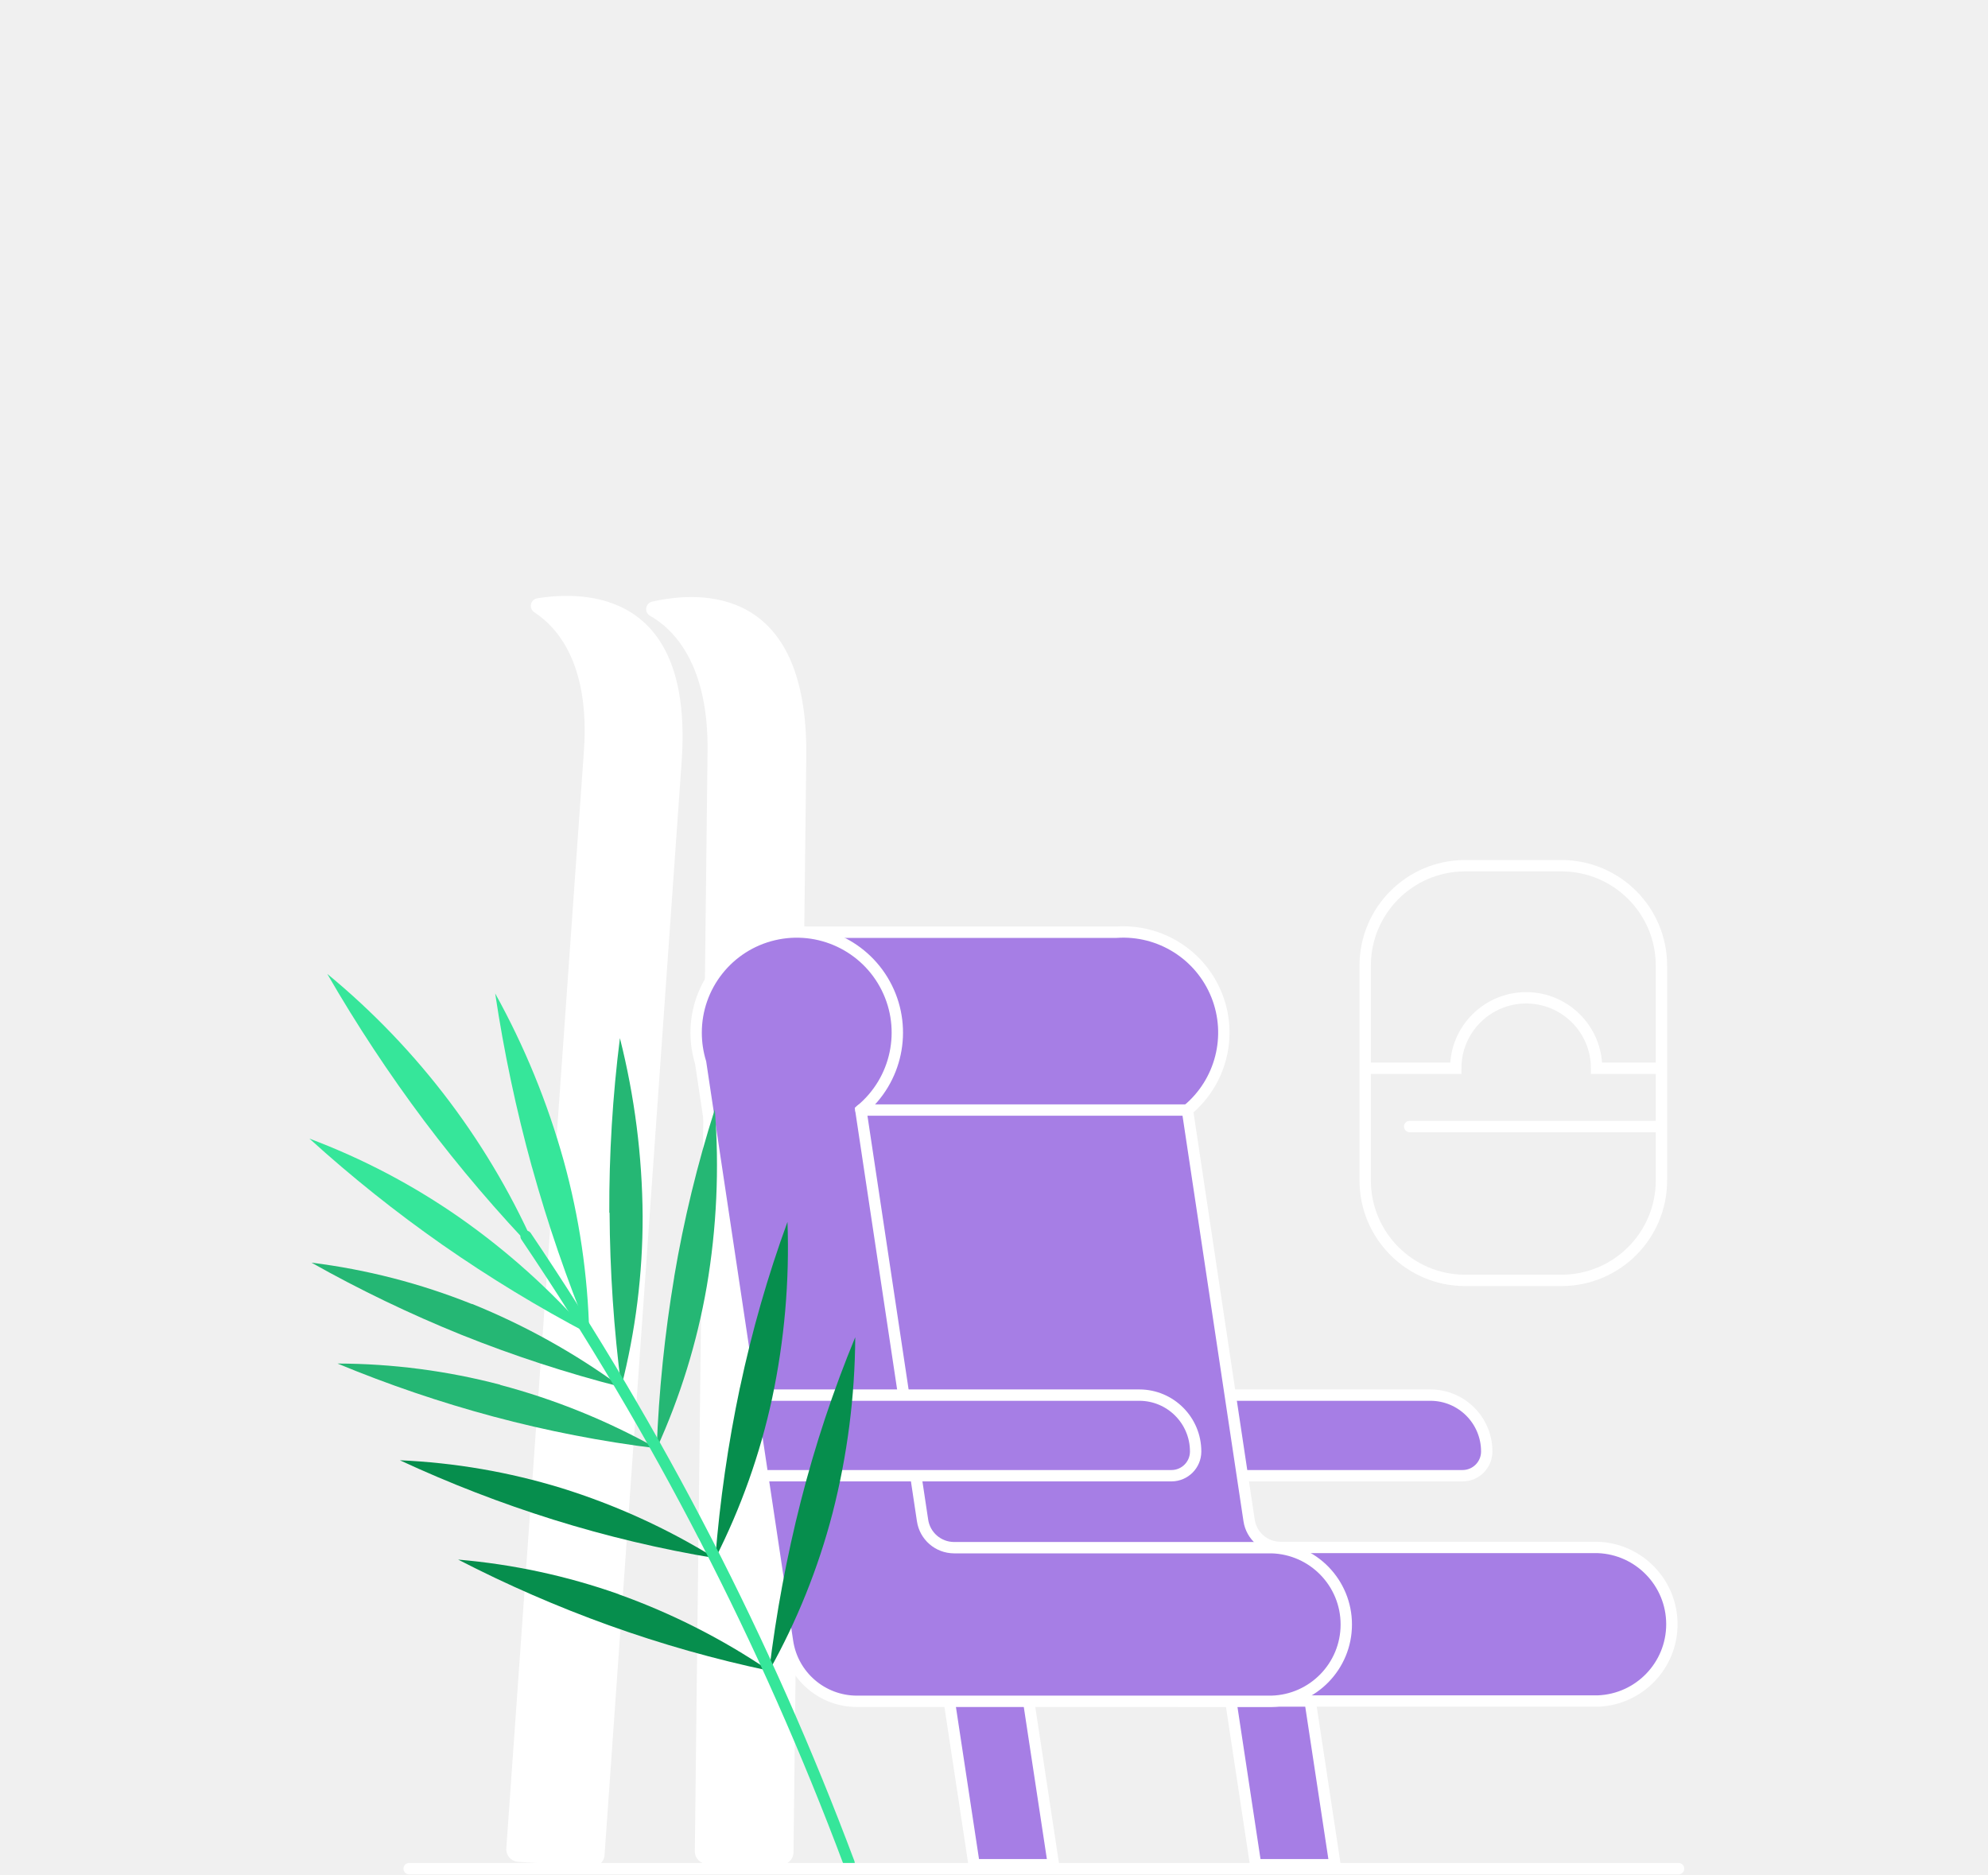
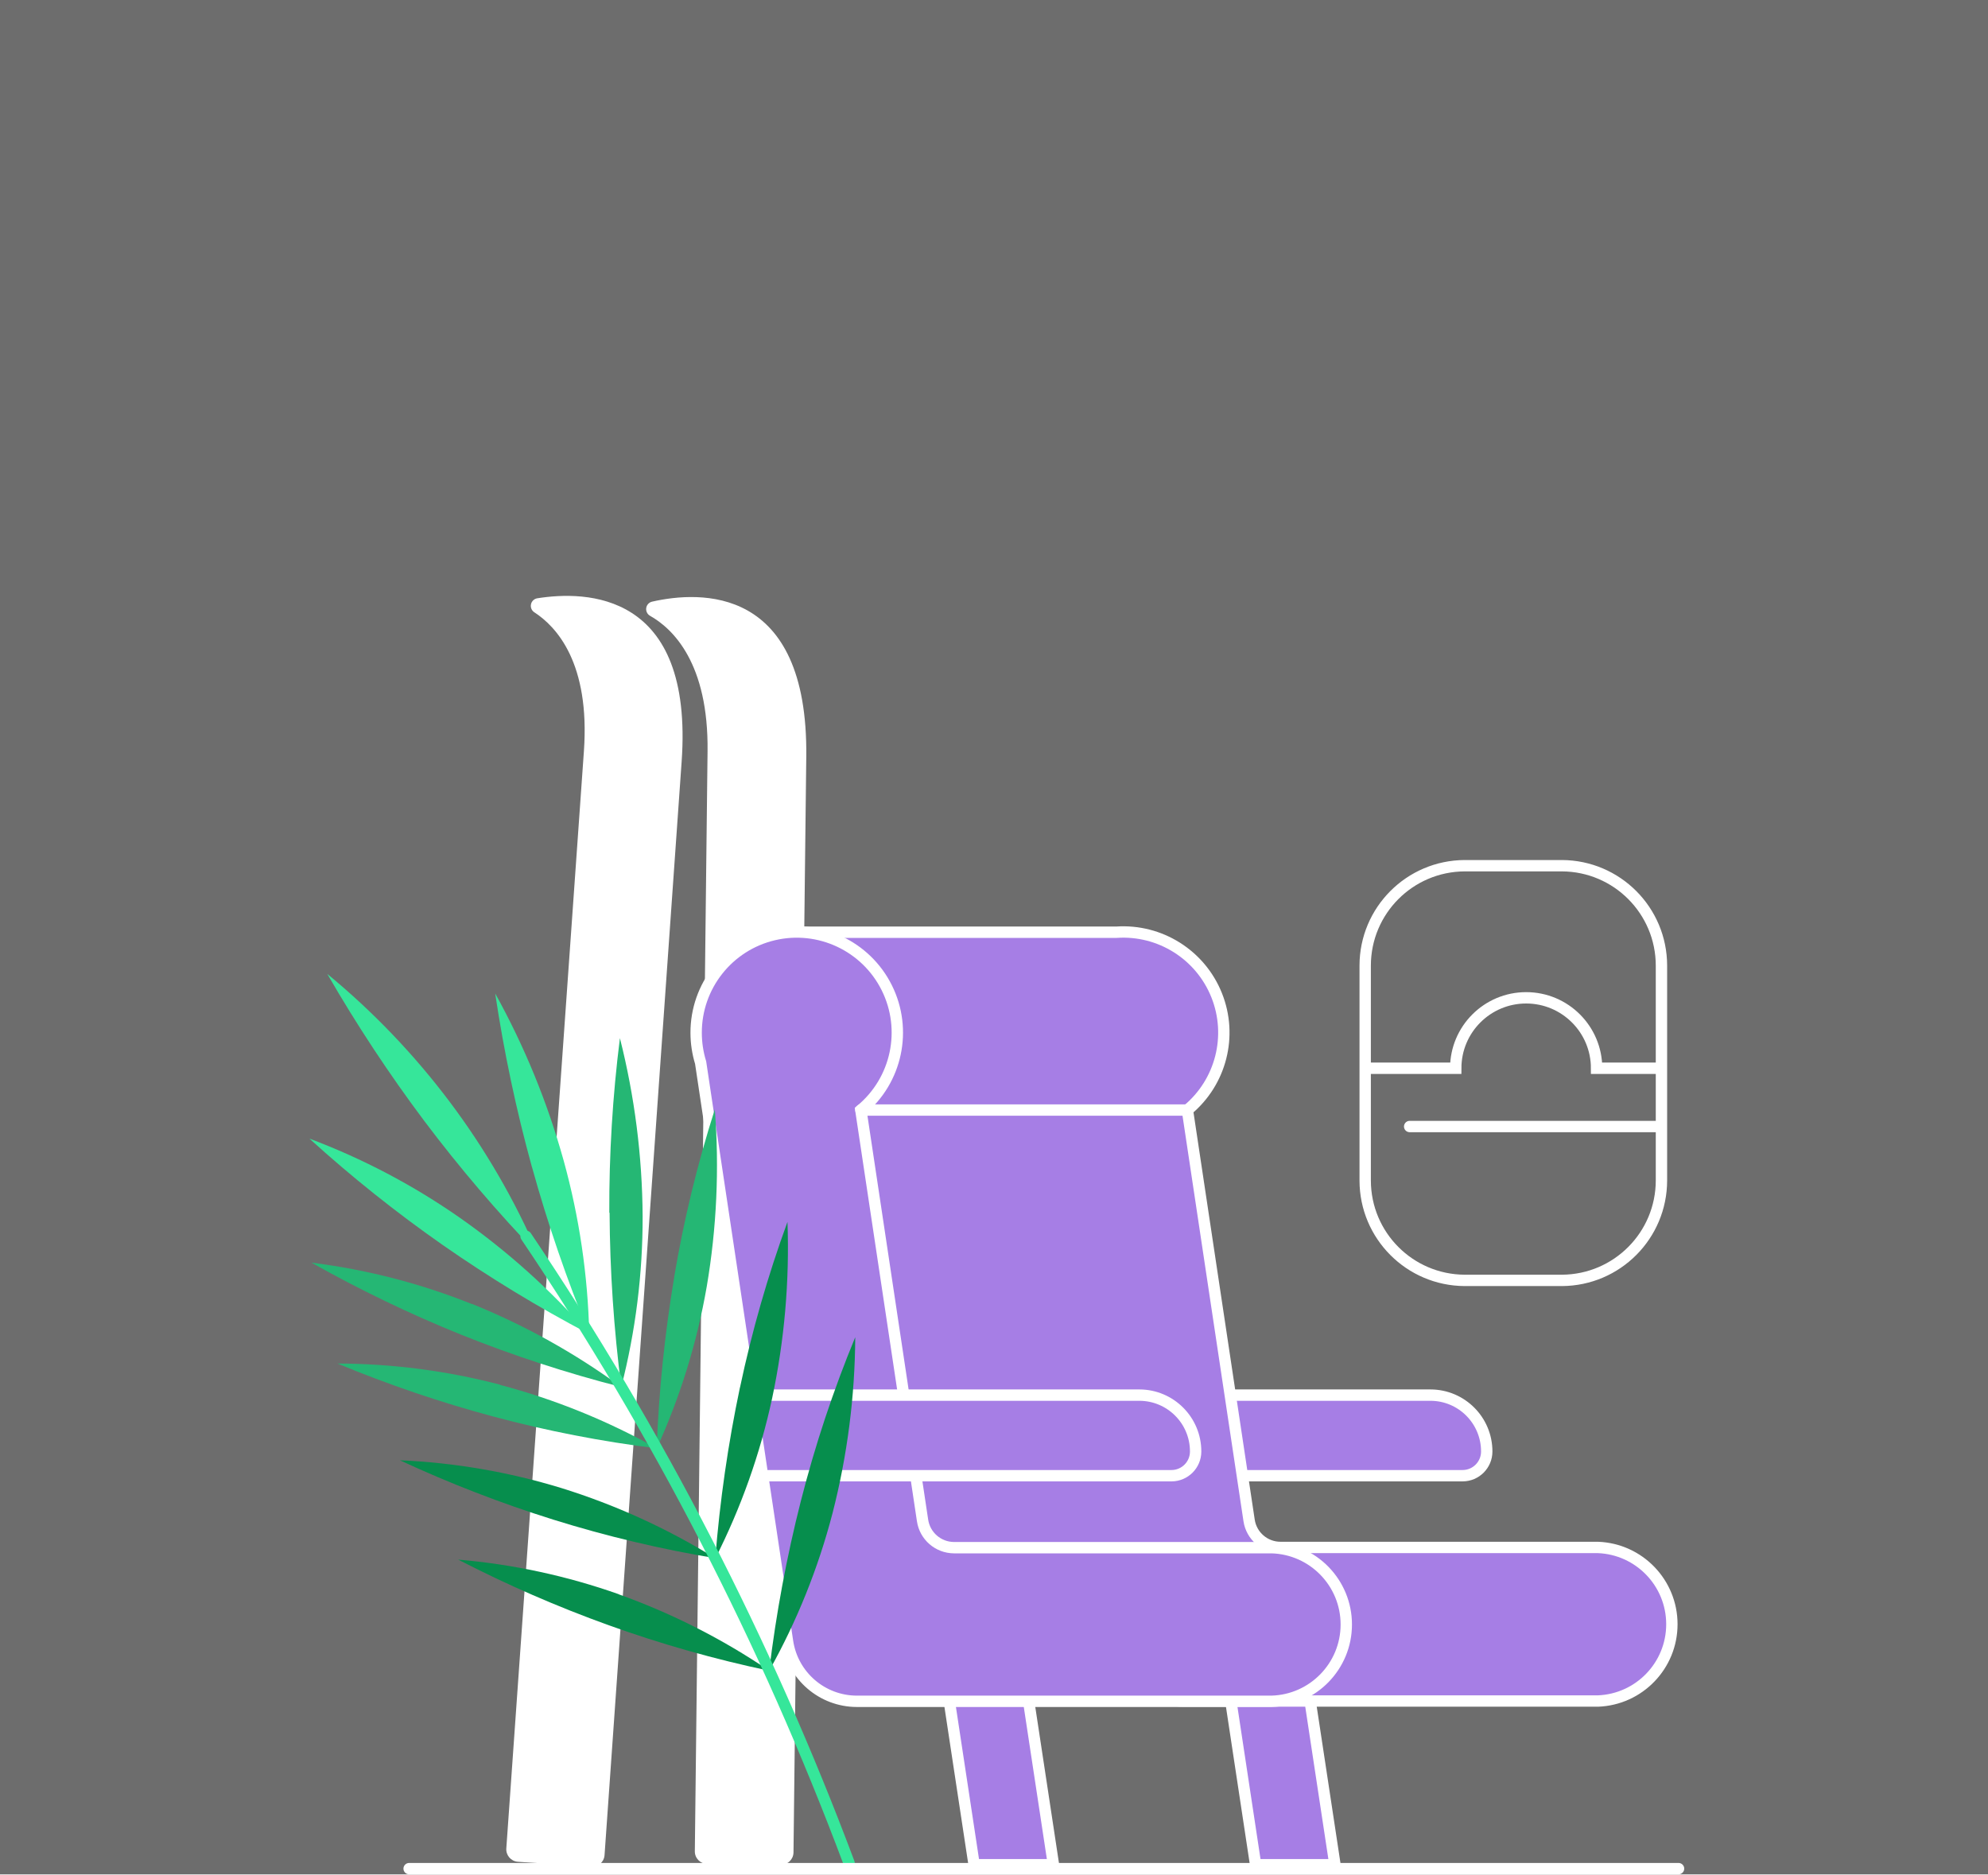
- <svg xmlns="http://www.w3.org/2000/svg" viewBox="0 0 350 330">
+ <svg xmlns="http://www.w3.org/2000/svg" width="350" height="330" viewBox="0 0 350 330">
+   <rect width="350" height="330" fill="#6D6D6D" />
  <defs>
    <clipPath id="window">
      <path d="M275,225.43H257.87a17.6,17.6,0,0,1-17.52-17.58V170a17.6,17.6,0,0,1,17.52-17.58H275A17.6,17.6,0,0,1,292.51,170v37.83A17.61,17.61,0,0,1,275,225.43Z" />
    </clipPath>
  </defs>
  <g>
    <path d="M91.14,327.79a2.2,2.2,0,0,1-2-2.36l13.66-193.17c1.1-15.49-4.8-21.92-8.75-24.47a1.35,1.35,0,0,1,.53-2.45C103,104,122.18,104,120,134.19L106.43,326.67a2.2,2.2,0,0,1-2.35,2Z" fill="#fff" />
    <path d="M124.5,328.17a2.2,2.2,0,0,1-2.17-2.23l2.24-193.63c0.19-15.53-6.07-21.61-10.16-23.91a1.35,1.35,0,0,1,.39-2.47c8.36-1.9,27.49-3,27.15,27.28l-2.25,192.93a2.2,2.2,0,0,1-2.22,2.18Z" fill="#fff" />
  </g>
  <g>
    <path d="M275,225.43H257.87a17.6,17.6,0,0,1-17.52-17.58V170a17.6,17.6,0,0,1,17.52-17.58H275A17.6,17.6,0,0,1,292.51,170v37.83A17.61,17.61,0,0,1,275,225.43Z" fill="none" stroke="#fff" stroke-width="2" />
  </g>
  <g clip-path="url(#window)">
    <g transform="translate(220 160)">
      <line x1="28.18" y1="38.34" x2="91.09" y2="38.34" fill="none" stroke="#fff" stroke-linecap="round" stroke-miterlimit="10" stroke-width="2" />
      <path d="M41.77,97.54H77.06a12.4,12.4,0,1,1,24.8,0h17.93" transform="translate(-40.77 -69.46)" fill="none" stroke="#fff" stroke-linecap="round" stroke-miterlimit="10" stroke-width="2" />
      <line x1="218.19" y1="23.72" x2="257.97" y2="23.72" fill="none" stroke="#fff" stroke-linecap="round" stroke-miterlimit="10" stroke-width="2" />
      <path d="M278.75,82.91H251.39a12.4,12.4,0,1,0-24.8,0H208.65" transform="translate(-40.77 -69.46)" fill="none" stroke="#fff" stroke-linecap="round" stroke-miterlimit="10" stroke-width="2" />
      <line x1="246.24" y1="13.45" x2="268.43" y2="13.45" fill="none" stroke="#fff" stroke-linecap="round" stroke-miterlimit="10" stroke-width="2" />
    </g>
  </g>
  <g>
    <path d="M257.5,259.82H196.76V245.63h55.09a9.92,9.92,0,0,1,9.9,9.93,4.26,4.26,0,0,1-4.25,4.25" fill="#a67ee5" />
    <path d="M257.5,259.82H196.76V245.63h55.09a9.92,9.92,0,0,1,9.9,9.93A4.26,4.26,0,0,1,257.5,259.82Z" fill="none" stroke="#fff" stroke-miterlimit="10" stroke-width="2" />
    <polygon points="185.47 328.31 171.5 328.31 165.19 286.72 179.16 286.72 185.47 328.31" fill="#a67ee5" />
    <polygon points="185.47 328.31 171.5 328.31 165.19 286.72 179.16 286.72 185.47 328.31" fill="none" stroke="#fff" stroke-miterlimit="10" stroke-width="2" />
    <polygon points="235.03 328.31 221.06 328.31 214.76 286.72 228.72 286.72 235.03 328.31" fill="#a67ee5" />
    <polygon points="235.03 328.31 221.06 328.31 214.76 286.72 228.72 286.72 235.03 328.31" fill="none" stroke="#fff" stroke-miterlimit="10" stroke-width="2" />
    <path d="M281.33,272.45H225.44a5.59,5.59,0,0,1-5.53-4.77l-10.86-72.24a17.71,17.71,0,0,0-12.49-31.31H141.48L141.16,267l15.77,23.35,47.19,8.39a12.3,12.3,0,0,0,4.22.75h73a13.53,13.53,0,0,0,0-27.06" fill="#a67ee5" />
    <path d="M281.33,272.45H225.44a5.59,5.59,0,0,1-5.53-4.77l-10.86-72.24a17.71,17.71,0,0,0-12.49-31.31H141.48L141.16,267l15.77,23.35,47.19,8.39a12.3,12.3,0,0,0,4.22.75h73A13.53,13.53,0,0,0,281.33,272.45Z" fill="none" stroke="#fff" stroke-miterlimit="10" stroke-width="2" />
    <path d="M162.42,267.69l-10.86-72.24a17.71,17.71,0,1,0-29-13.61,18,18,0,0,0,.79,5.25L138.65,289a12.36,12.36,0,0,0,12.21,10.54h73a13.53,13.53,0,0,0,0-27.05H167.95a5.62,5.62,0,0,1-5.53-4.78" fill="#a67ee5" />
    <path d="M162.42,267.69l-10.86-72.24a17.71,17.71,0,1,0-29-13.61,18,18,0,0,0,.79,5.25L138.65,289a12.36,12.36,0,0,0,12.21,10.54h73a13.53,13.53,0,0,0,0-27.05H167.95A5.62,5.62,0,0,1,162.42,267.69Z" fill="none" stroke="#fff" stroke-miterlimit="10" stroke-width="2" />
    <path d="M206.26,259.82h-72l-2.13-14.19H200.6a9.92,9.92,0,0,1,9.9,9.93,4.26,4.26,0,0,1-4.25,4.25" fill="#a67ee5" />
    <path d="M206.26,259.82h-72l-2.13-14.19H200.6a9.92,9.92,0,0,1,9.9,9.93A4.26,4.26,0,0,1,206.26,259.82Z" fill="none" stroke="#fff" stroke-miterlimit="10" stroke-width="2" />
    <line x1="151.57" y1="195.44" x2="209.05" y2="195.44" fill="none" stroke="#fff" stroke-linecap="round" stroke-miterlimit="10" stroke-width="2" />
  </g>
  <g>
    <path d="M79.18,194A131,131,0,0,1,94.77,220.9a255,255,0,0,1-20.08-23.55,259,259,0,0,1-17.07-25.88A131.72,131.72,0,0,1,79.18,194" fill="#36e69a" />
    <path d="M80.94,214.39a127.19,127.19,0,0,1,22.8,20.49A242.09,242.09,0,0,1,77.9,219.17a235.86,235.86,0,0,1-23.42-18.7,119.82,119.82,0,0,1,26.46,13.92" fill="#36e69a" />
    <path d="M93.66,205.48a258.38,258.38,0,0,0,10.08,29.39,125.63,125.63,0,0,0-4.5-30.52,135.9,135.9,0,0,0-12.06-29.44,260.33,260.33,0,0,0,6.47,30.57" fill="#36e69a" />
    <path d="M107.32,213.52a250.14,250.14,0,0,0,2.06,30.67,119.93,119.93,0,0,0,3.76-30.05,131.24,131.24,0,0,0-4-31.36,238.1,238.1,0,0,0-1.87,30.74" fill="#25b774" />
    <path d="M83.08,229.56a121.93,121.93,0,0,1,26.29,14.64A225.91,225.91,0,0,1,81.21,235a228.11,228.11,0,0,1-26.37-12.69,113.61,113.61,0,0,1,28.25,7.29" fill="#25b774" />
    <path d="M88.06,243.83A118.11,118.11,0,0,1,115.62,255a211,211,0,0,1-28.78-5.6,220.87,220.87,0,0,1-27.42-9.33,114,114,0,0,1,28.65,3.73" fill="#25b774" />
    <path d="M118.71,224.79a238,238,0,0,0-3.1,30.25,117.11,117.11,0,0,0,8.82-28.54,127.44,127.44,0,0,0,1.42-31.19,213.92,213.92,0,0,0-7.15,29.48" fill="#25b774" />
    <path d="M98.86,262a118.24,118.24,0,0,1,27.07,12.34,212.3,212.3,0,0,1-28.53-6.79,220.78,220.78,0,0,1-27-10.45A114.06,114.06,0,0,1,98.86,262" fill="#068e4d" />
    <path d="M130.27,244.29a236.56,236.56,0,0,0-4.34,30.1,116.94,116.94,0,0,0,10-28.16,127.42,127.42,0,0,0,2.71-31.1,214.43,214.43,0,0,0-8.36,29.16" fill="#068e4d" />
    <path d="M108.9,280.69a118.21,118.21,0,0,1,26.54,13.47,213.62,213.62,0,0,1-28.23-8,221.65,221.65,0,0,1-26.55-11.57,113.82,113.82,0,0,1,28.24,6.08" fill="#068e4d" />
    <path d="M141,264.26a236.09,236.09,0,0,0-5.58,29.9,117.46,117.46,0,0,0,11.15-27.73,127.2,127.2,0,0,0,4-31A214.24,214.24,0,0,0,141,264.26" fill="#068e4d" />
    <path d="M92.62,217.67A529.26,529.26,0,0,1,149.48,328" fill="none" stroke="#36e69a" stroke-linecap="round" stroke-linejoin="round" stroke-width="2" />
  </g>
  <g>
    <line x1="72.03" y1="329" x2="295.52" y2="329" fill="none" stroke="#fff" stroke-linecap="round" stroke-miterlimit="10" stroke-width="2" />
  </g>
</svg>
